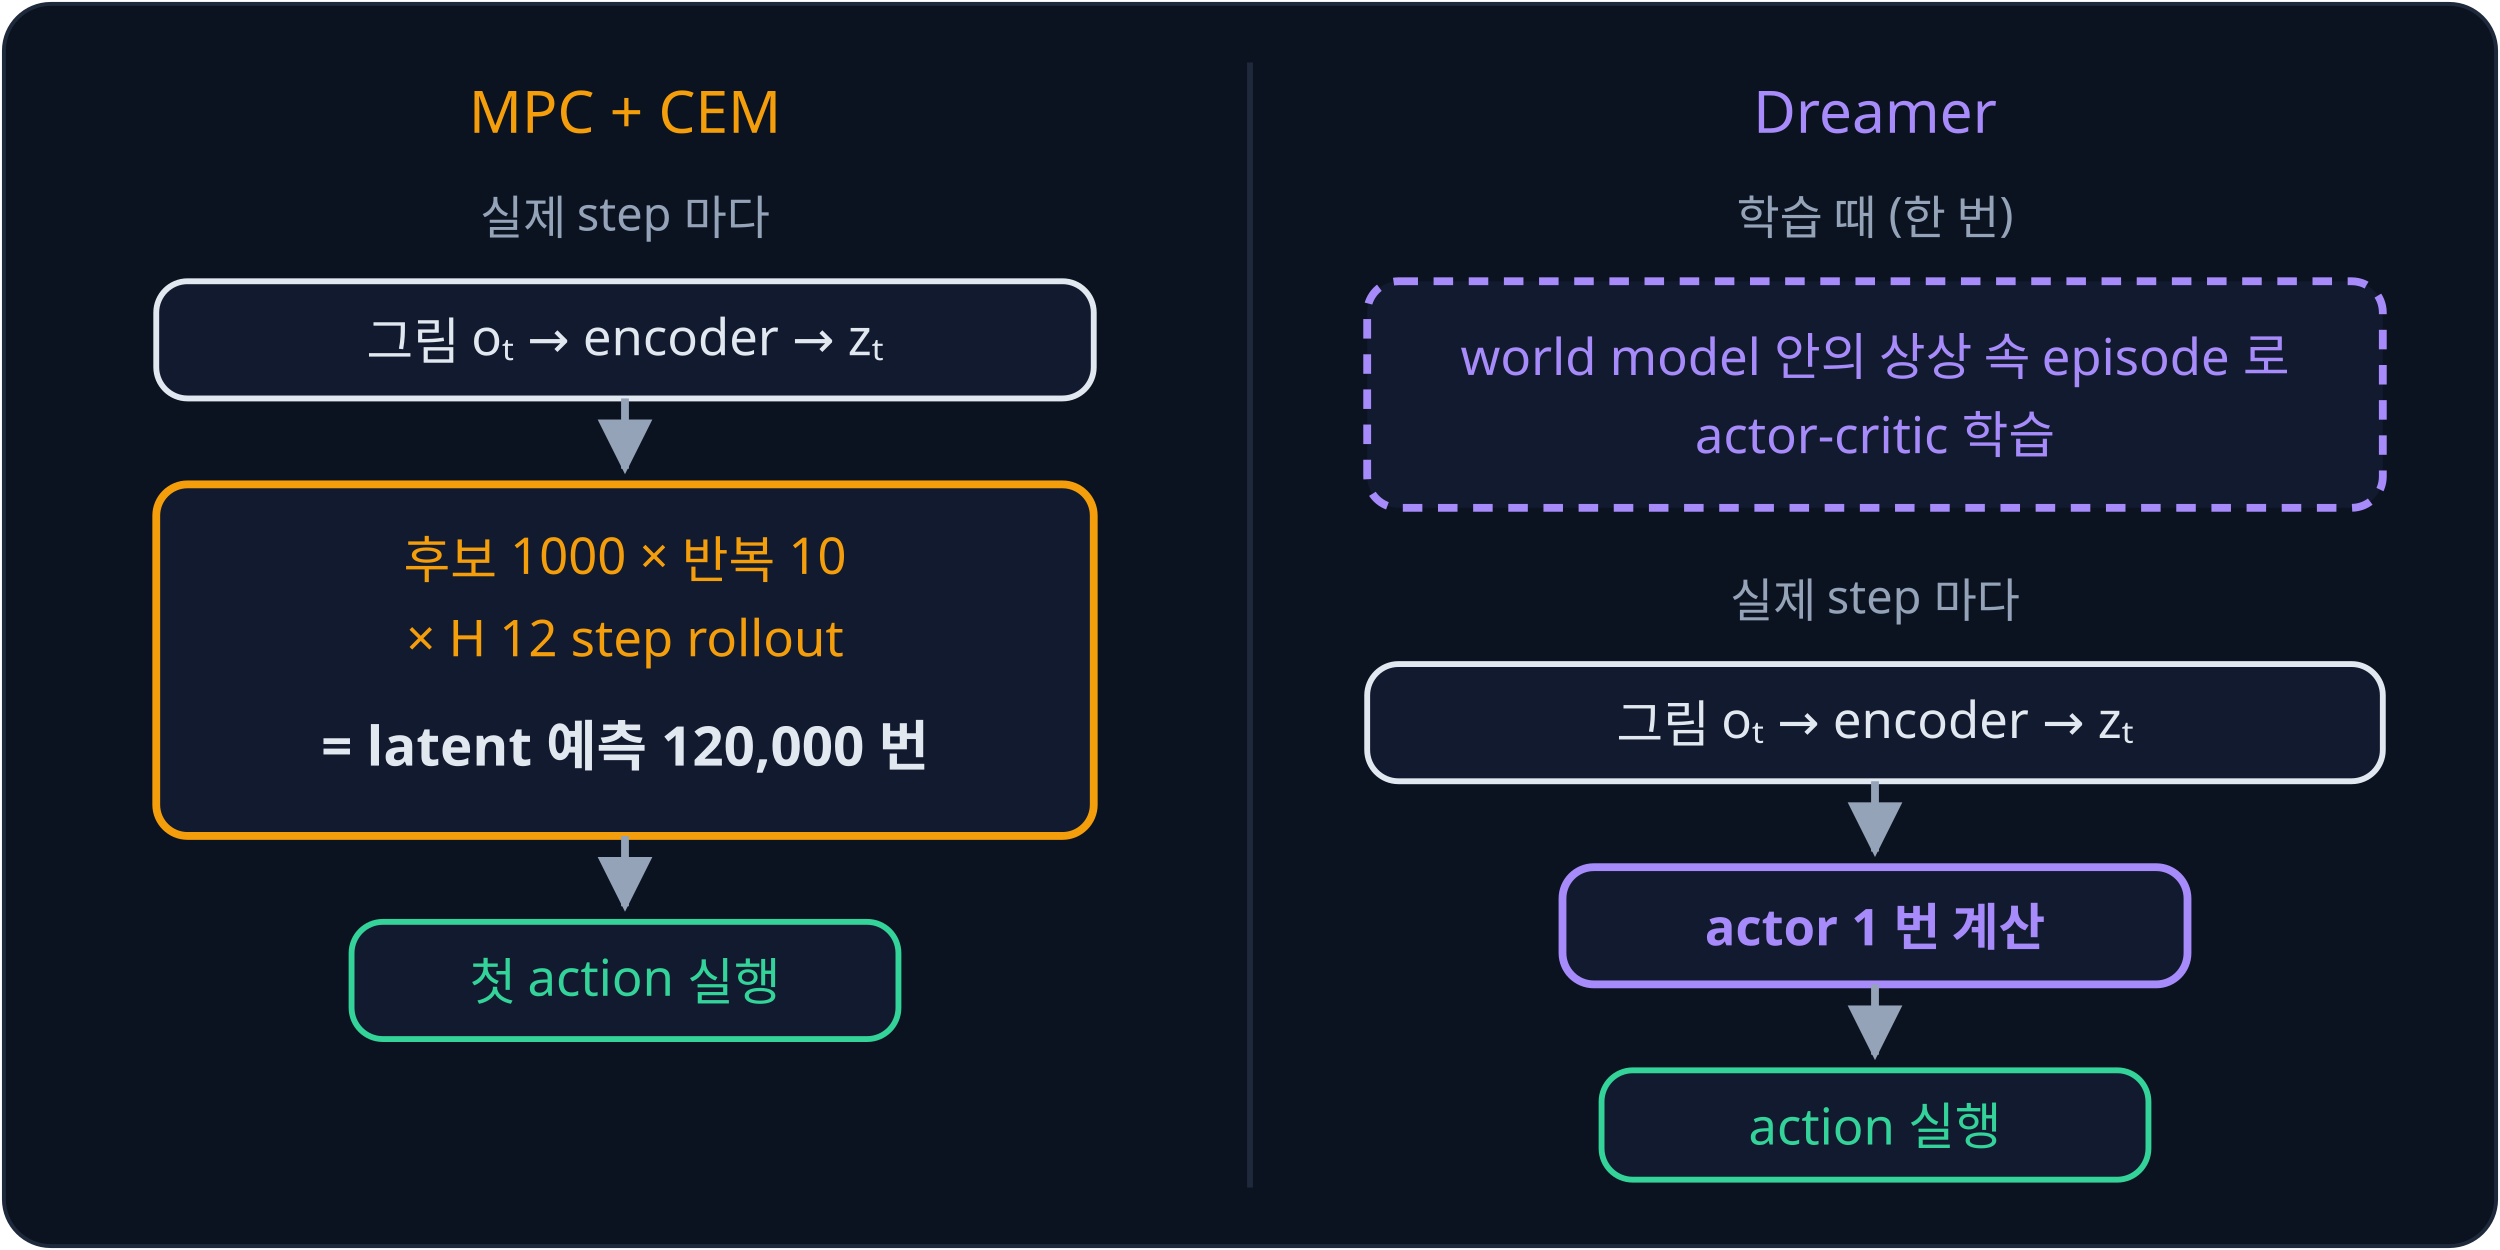
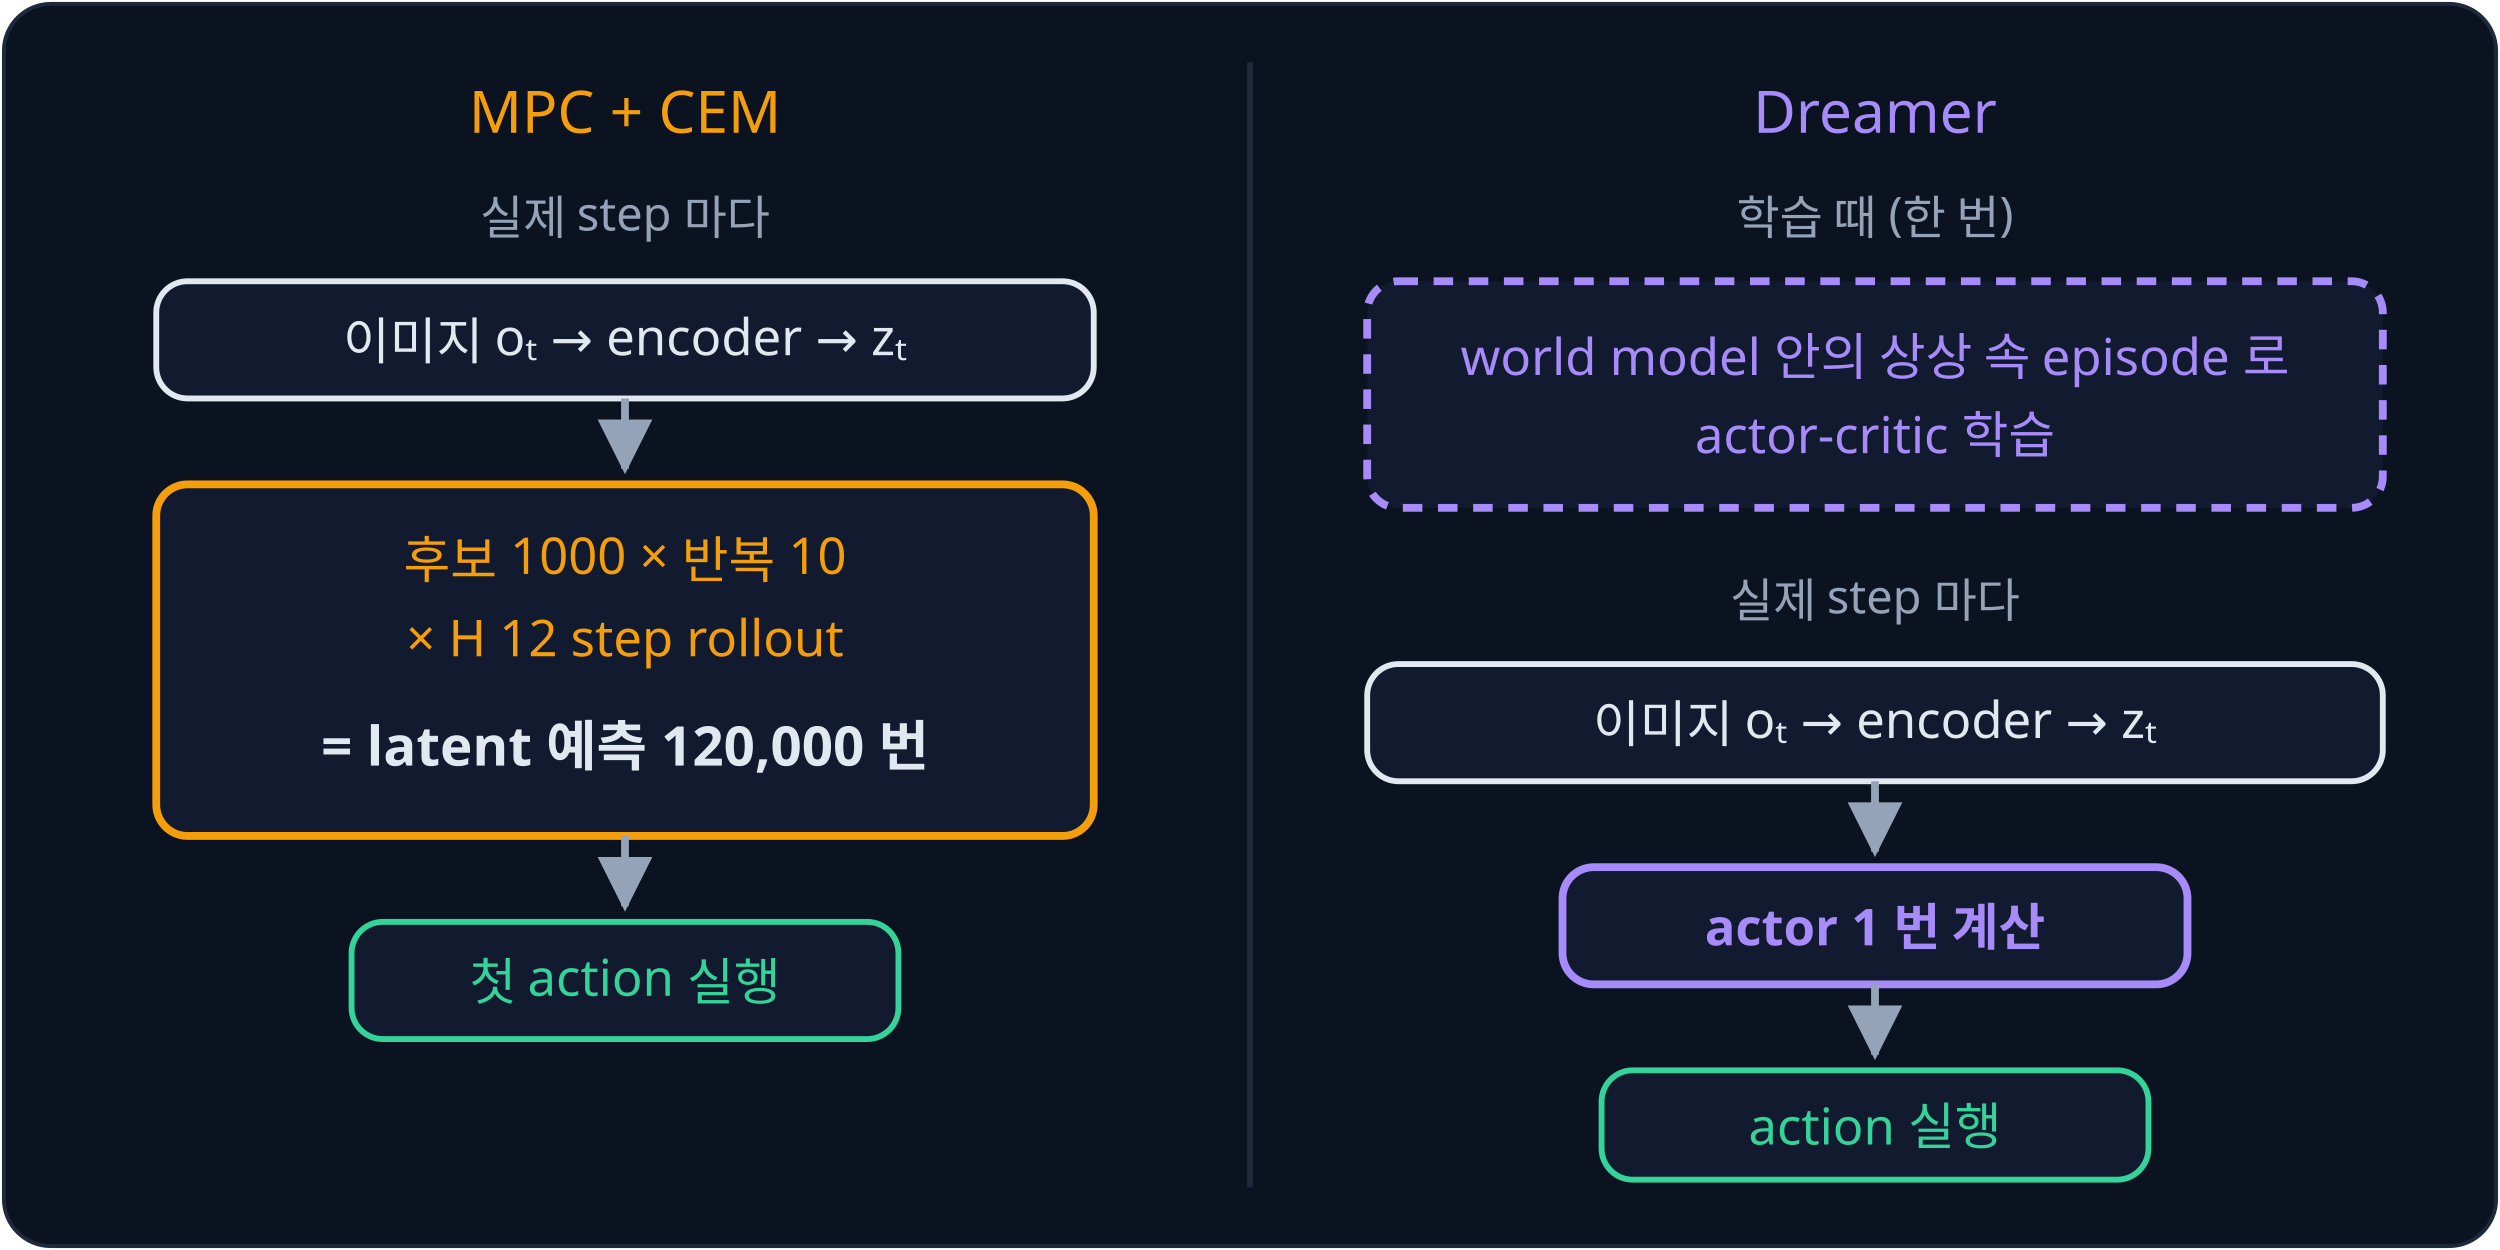
<svg xmlns="http://www.w3.org/2000/svg" viewBox="0 0 640 320" font-family="Pretendard, 'Apple SD Gothic Neo', 'Noto Sans KR', system-ui, sans-serif">
  <defs>
    <marker id="arrow-gray" viewBox="0 0 10 10" refX="9" refY="5" markerWidth="7" markerHeight="7" orient="auto-start-reverse">
      <path d="M0,0 L10,5 L0,10 z" fill="#94a3b8" />
    </marker>
    <marker id="arrow-amber" viewBox="0 0 10 10" refX="9" refY="5" markerWidth="7" markerHeight="7" orient="auto-start-reverse">
      <path d="M0,0 L10,5 L0,10 z" fill="#f59e0b" />
    </marker>
    <marker id="arrow-green" viewBox="0 0 10 10" refX="9" refY="5" markerWidth="7" markerHeight="7" orient="auto-start-reverse">
      <path d="M0,0 L10,5 L0,10 z" fill="#34d399" />
    </marker>
    <marker id="arrow-red" viewBox="0 0 10 10" refX="9" refY="5" markerWidth="7" markerHeight="7" orient="auto-start-reverse">
      <path d="M0,0 L10,5 L0,10 z" fill="#f87171" />
    </marker>
    <marker id="arrow-sky" viewBox="0 0 10 10" refX="9" refY="5" markerWidth="7" markerHeight="7" orient="auto-start-reverse">
      <path d="M0,0 L10,5 L0,10 z" fill="#38bdf8" />
    </marker>
    <marker id="arrow-violet" viewBox="0 0 10 10" refX="9" refY="5" markerWidth="7" markerHeight="7" orient="auto-start-reverse">
      <path d="M0,0 L10,5 L0,10 z" fill="#a78bfa" />
    </marker>
  </defs>
  <rect x="1" y="1" width="638" height="318" rx="12" fill="#0b1220" stroke="#1e293b" />
  <line x1="320.0" y1="16.0" x2="320.0" y2="304.0" stroke="#1e293b" stroke-width="1.5" />
  <text x="160.0" y="34.0" fill="#f59e0b" font-size="15" text-anchor="middle">MPC + CEM</text>
  <text x="480.0" y="34.0" fill="#a78bfa" font-size="15" text-anchor="middle">Dreamer</text>
  <text x="160.0" y="60.0" fill="#94a3b8" font-size="12" text-anchor="middle">실제 step 마다</text>
  <rect x="40.0" y="72.0" width="240.0" height="30.0" rx="8" fill="#111a2e" stroke="#e2e8f0" stroke-width="1.5" />
-   <text x="160.0" y="92.0" fill="#e2e8f0" font-size="13" text-anchor="middle">그림 oₜ → encoder → zₜ</text>
+   <text x="160.0" y="92.0" fill="#e2e8f0" font-size="13" text-anchor="middle">이미지 oₜ → encoder → zₜ</text>
  <line x1="160.0" y1="102.0" x2="160.0" y2="120.0" stroke="#94a3b8" stroke-width="2" marker-end="url(#arrow-gray)" />
  <rect x="40.0" y="124.0" width="240.0" height="90.0" rx="8" fill="#111a2e" stroke="#f59e0b" stroke-width="2" />
  <text x="160.0" y="148.0" fill="#f59e0b" font-size="13" text-anchor="middle">후보 1000 × 반복 10</text>
  <text x="160.0" y="168.0" fill="#f59e0b" font-size="13" text-anchor="middle">× H 12 step rollout</text>
  <text x="160.0" y="196.0" fill="#e2e8f0" font-size="14" text-anchor="middle" font-weight="700">= latent 예측 120,000 번</text>
  <line x1="160.0" y1="214.0" x2="160.0" y2="232.0" stroke="#94a3b8" stroke-width="2" marker-end="url(#arrow-gray)" />
  <rect x="90.0" y="236.0" width="140.0" height="30.0" rx="8" fill="#111a2e" stroke="#34d399" stroke-width="1.5" />
  <text x="160.0" y="256.0" fill="#34d399" font-size="13" text-anchor="middle">첫 action 실행</text>
  <text x="480.0" y="60.0" fill="#94a3b8" font-size="12" text-anchor="middle">학습 때 (한 번)</text>
  <rect x="350.0" y="72.0" width="260.0" height="58.0" rx="8" fill="#111a2e" stroke="#a78bfa" stroke-width="2" stroke-dasharray="5 4" />
  <text x="480.0" y="96.0" fill="#a78bfa" font-size="13" text-anchor="middle">world model 안의 상상 속 episode 로</text>
  <text x="480.0" y="116.0" fill="#a78bfa" font-size="13" text-anchor="middle">actor-critic 학습</text>
  <text x="480.0" y="158.0" fill="#94a3b8" font-size="12" text-anchor="middle">실제 step 마다</text>
  <rect x="350.0" y="170.0" width="260.0" height="30.0" rx="8" fill="#111a2e" stroke="#e2e8f0" stroke-width="1.5" />
-   <text x="480.0" y="190.0" fill="#e2e8f0" font-size="13" text-anchor="middle">그림 oₜ → encoder → zₜ</text>
+   <text x="480.0" y="190.0" fill="#e2e8f0" font-size="13" text-anchor="middle">이미지 oₜ → encoder → zₜ</text>
  <line x1="480.0" y1="200.0" x2="480.0" y2="218.0" stroke="#94a3b8" stroke-width="2" marker-end="url(#arrow-gray)" />
  <rect x="400.0" y="222.0" width="160.0" height="30.0" rx="8" fill="#111a2e" stroke="#a78bfa" stroke-width="2" />
  <text x="480.0" y="242.0" fill="#a78bfa" font-size="13" text-anchor="middle" font-weight="700">actor 1 번 계산</text>
  <line x1="480.0" y1="252.0" x2="480.0" y2="270.0" stroke="#94a3b8" stroke-width="2" marker-end="url(#arrow-gray)" />
  <rect x="410.0" y="274.0" width="140.0" height="28.0" rx="8" fill="#111a2e" stroke="#34d399" stroke-width="1.5" />
  <text x="480.0" y="293.0" fill="#34d399" font-size="13" text-anchor="middle">action 실행</text>
</svg>
